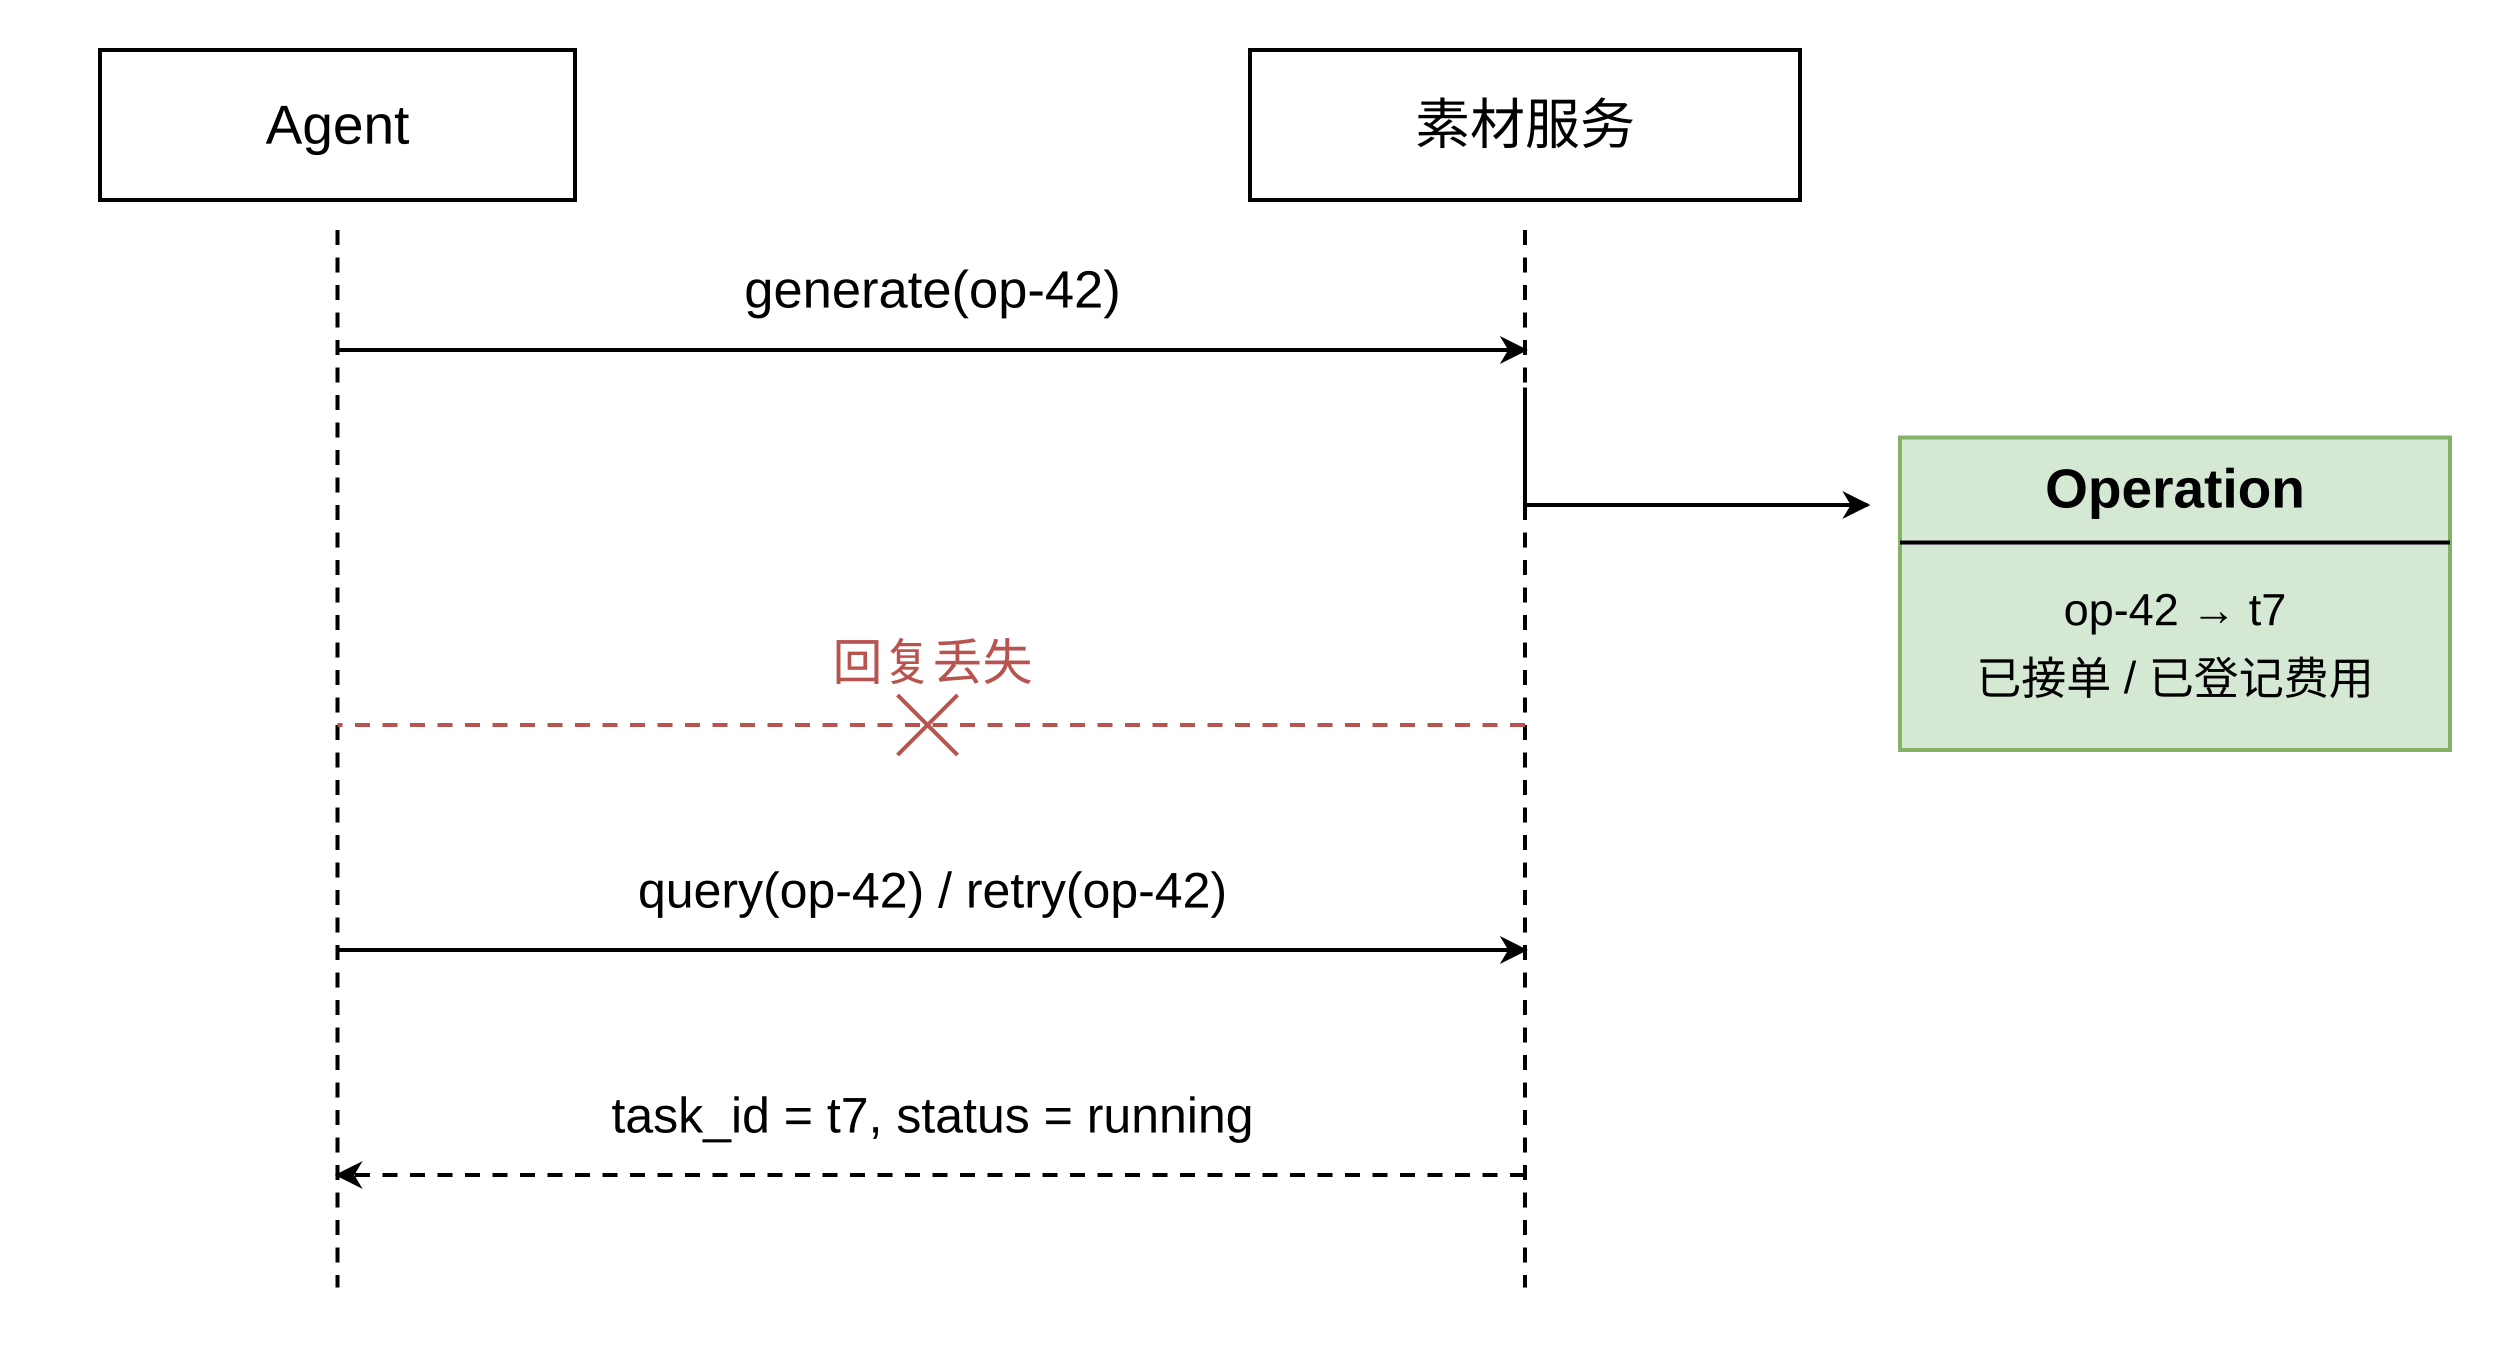
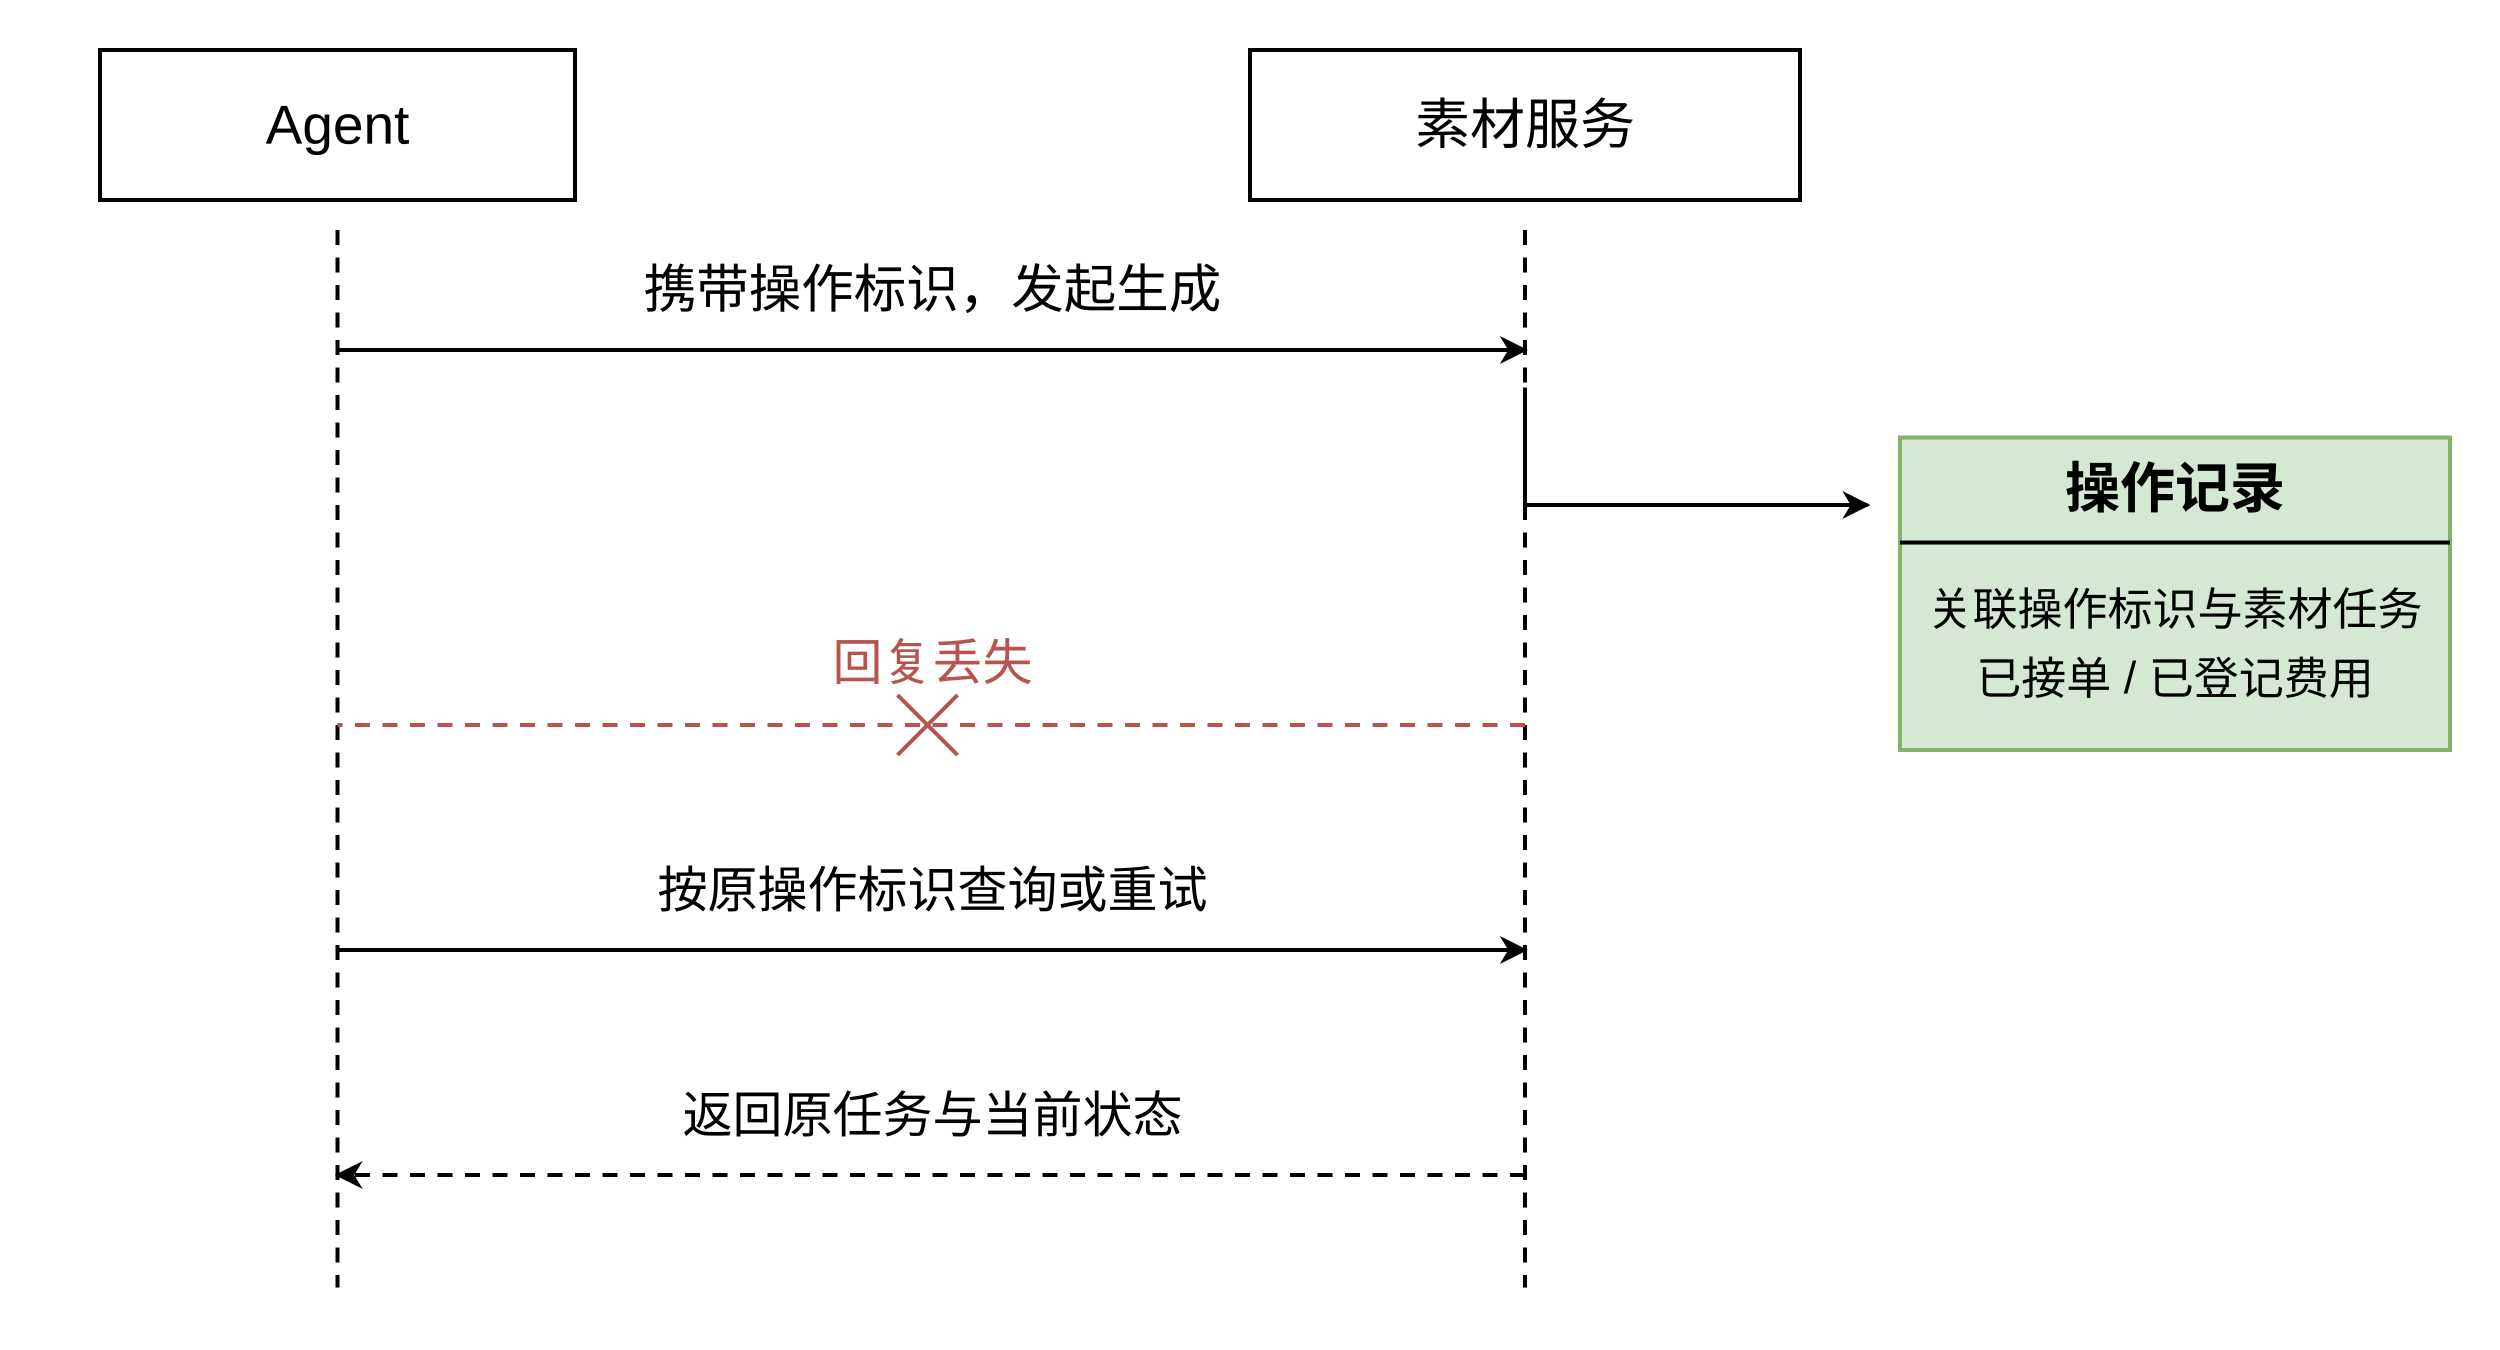
<svg xmlns="http://www.w3.org/2000/svg" width="1000" height="540" viewBox="0 0 1000 540" role="img" aria-labelledby="title" font-family="Arial,Helvetica,PingFang SC,Microsoft YaHei,sans-serif">
  <defs>
    <marker id="arrow" viewBox="0 0 10 10" refX="9" refY="5" markerWidth="7" markerHeight="7" orient="auto-start-reverse">
      <path d="M0 0 L10 5 L0 10 L3 5Z" fill="#000" />
    </marker>
  </defs>
  <rect width="1000" height="540" fill="#fff" />
  <g data-node="40,20,190,60">
    <rect x="40" y="20" width="190" height="60" fill="#ffffff" stroke="#000000" stroke-width="1.6" />
    <text x="135.0" y="57.48" text-anchor="middle" font-size="22" font-weight="400" fill="#000">Agent</text>
  </g>
  <g data-node="500,20,220,60">
    <rect x="500" y="20" width="220" height="60" fill="#ffffff" stroke="#000000" stroke-width="1.6" />
    <text x="610.0" y="57.48" text-anchor="middle" font-size="22" font-weight="400" fill="#000">素材服务</text>
  </g>
  <path d="M135 92 V515" fill="none" stroke="#000" stroke-width="1.6" stroke-linejoin="round" stroke-dasharray="6 5" />
  <path d="M610 92 V515" fill="none" stroke="#000" stroke-width="1.6" stroke-linejoin="round" stroke-dasharray="6 5" />
  <path d="M135 140 L610 140" fill="none" stroke="#000" stroke-width="1.6" stroke-linejoin="round" marker-end="url(#arrow)" />
-   <text x="373" y="123" text-anchor="middle" font-size="21" font-weight="400" fill="#000">generate(op-42)</text>
+   <text x="373" y="123" text-anchor="middle" font-size="21" font-weight="400" fill="#000">携带操作标识，发起生成</text>
  <rect x="760" y="175" width="220" height="125" fill="#d5e8d4" stroke="#82b366" stroke-width="1.6" />
-   <text x="870.0" y="203" text-anchor="middle" font-size="22" font-weight="600" fill="#000">Operation</text>
+   <text x="870.0" y="203" text-anchor="middle" font-size="22" font-weight="600" fill="#000">操作记录</text>
  <path d="M760 217 H980" fill="none" stroke="#000" stroke-width="1.6" stroke-linejoin="round" />
-   <text x="870.0" y="250.067" text-anchor="middle" font-size="18" font-weight="400" fill="#000">op-42 → t7</text>
+   <text x="870.0" y="250.067" text-anchor="middle" font-size="18" font-weight="400" fill="#000">关联操作标识与素材任务</text>
  <text x="870.0" y="277.733" text-anchor="middle" font-size="18" font-weight="400" fill="#000">已接单 / 已登记费用</text>
  <path d="M610 155 V202 H747" fill="none" stroke="#000" stroke-width="1.6" stroke-linejoin="round" marker-end="url(#arrow)" />
  <path d="M610 290 H135" fill="none" stroke="#b85450" stroke-width="1.6" stroke-linejoin="round" stroke-dasharray="6 5" />
  <path d="M359 278 L383 302 M383 278 L359 302" fill="none" stroke="#b85450" stroke-width="1.6" stroke-linejoin="round" />
  <text x="373" y="272" text-anchor="middle" font-size="20" font-weight="400" fill="#b85450">回复丢失</text>
  <path d="M135 380 L610 380" fill="none" stroke="#000" stroke-width="1.6" stroke-linejoin="round" marker-end="url(#arrow)" />
-   <text x="373" y="363" text-anchor="middle" font-size="20" font-weight="400" fill="#000">query(op-42) / retry(op-42)</text>
+   <text x="373" y="363" text-anchor="middle" font-size="20" font-weight="400" fill="#000">按原操作标识查询或重试</text>
  <path d="M610 470 L135 470" fill="none" stroke="#000" stroke-width="1.6" stroke-linejoin="round" marker-end="url(#arrow)" stroke-dasharray="6 5" />
-   <text x="373" y="453" text-anchor="middle" font-size="20" font-weight="400" fill="#000">task_id = t7, status = running</text>
+   <text x="373" y="453" text-anchor="middle" font-size="20" font-weight="400" fill="#000">返回原任务与当前状态</text>
</svg>
